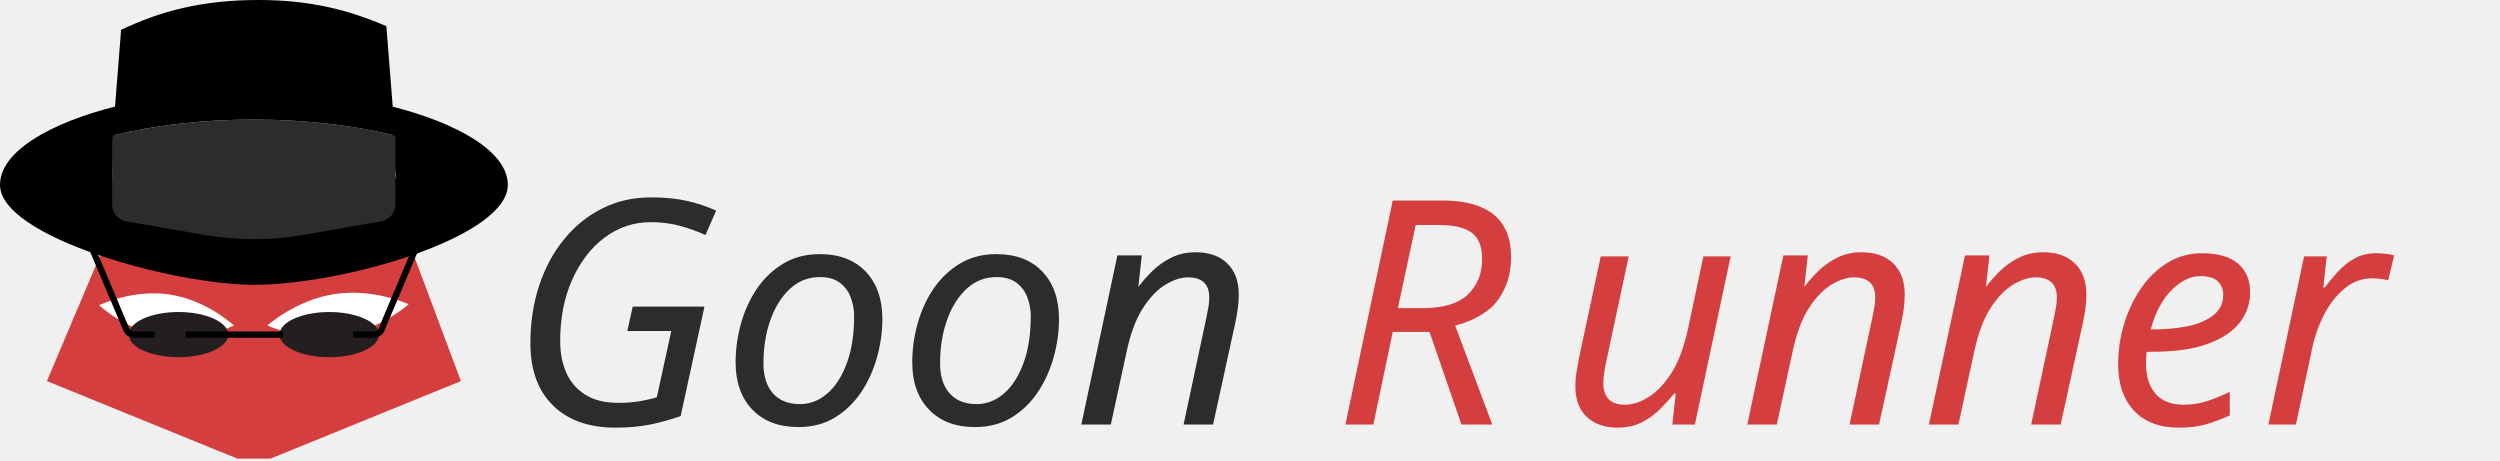
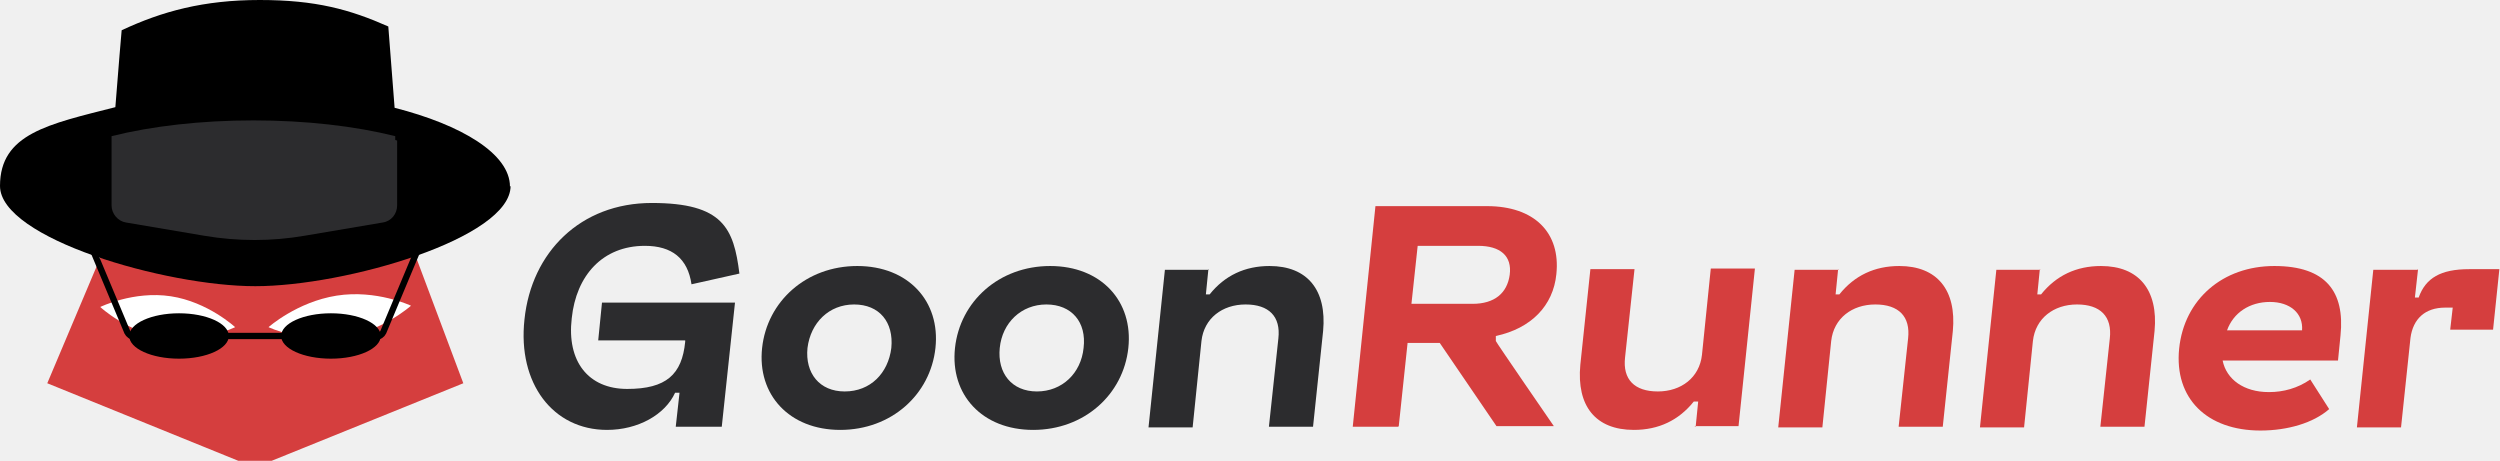
- <svg xmlns="http://www.w3.org/2000/svg" id="Layer_1" version="1.1" viewBox="0 0 398.46 73.4">
+ <svg xmlns="http://www.w3.org/2000/svg" id="Layer_1" version="1.1" viewBox="0 0 396.6 73.1">
  <defs>
    <style>
      .st0 {
        fill: none;
        stroke: #000;
        stroke-miterlimit: 10;
      }

      .st1 {
-         fill: #231f20;
+         fill: #fff;
      }

      .st2 {
        fill: #d53e3e;
      }

      .st3 {
-         font-family: AtemicaSansPERSONALUSE-Italic, 'Atemica Sans PERSONAL USE';
-         font-size: 50px;
-         font-style: italic;
-       }
- 
-       .st4 {
-         fill: #fff;
-       }
- 
-       .st5 {
        fill: #2c2c2e;
      }
    </style>
  </defs>
-   <text class="st3" transform="translate(80.94 67.66)">
-     <tspan class="st5" x="0" y="0">Goon</tspan>
-     <tspan class="st2" x="131.45" y="0">R</tspan>
-     <tspan class="st2" x="167.4" y="0">unner</tspan>
-   </text>
+   <g>
+     <path class="st3" d="M107.9,62.3h-.8c-1.6,3.5-5.9,5.9-10.8,5.9-8.6,0-14.2-7.4-13.1-17.5,1.1-10.7,8.9-18.5,20.2-18.5s13,4,13.9,11.2l-7.6,1.7c-.6-4.1-3.1-6.1-7.4-6.1-6.7,0-10.9,4.7-11.6,11.5-.8,6.8,2.6,11.2,8.8,11.2s8.7-2.3,9.2-7.5v-.2c0,0-13.8,0-13.8,0l.6-6h21.1l-2.1,19.7h-7.3l.6-5.4h0Z" />
+     <path class="st3" d="M136,42.2c8.1,0,13.2,5.6,12.4,13s-7,13-15.1,13-13.2-5.6-12.4-13,7-13,15.1-13ZM134,62.1c4.1,0,6.9-2.9,7.4-6.9.4-4.1-1.9-6.9-5.9-6.9s-6.9,2.9-7.4,6.9c-.4,4,1.9,6.9,5.9,6.9Z" />
+     <path class="st3" d="M166.6,42.2c8.1,0,13.2,5.6,12.4,13-.8,7.4-7,13-15.1,13s-13.2-5.6-12.4-13,7-13,15.1-13ZM164.5,62.1c4,0,7-2.9,7.4-6.9.5-4.1-1.9-6.9-5.9-6.9s-7,2.9-7.4,6.9,1.9,6.9,5.9,6.9Z" />
+     <path class="st3" d="M191.7,42.7l-.4,4h.6c2.4-3,5.6-4.5,9.5-4.5,6,0,9.1,3.8,8.5,10.3l-1.6,15.2h-7l1.5-14c.4-3.5-1.5-5.4-5.2-5.4s-6.6,2.2-7,5.8l-1.4,13.7h-7l2.6-25h7,0Z" />
+     <path class="st2" d="M221.8,67.7h-7.2l3.6-35h17.7c7.5,0,11.7,4.2,11,10.8-.5,5-4,8.6-9.6,9.8v.8c-.1,0,9.2,13.5,9.2,13.5h-9.1l-9-13.2h-5.1l-1.4,13.2h0ZM223.9,48.2h9.7c3.5,0,5.5-1.7,5.9-4.6.4-3-1.5-4.6-5-4.6h-9.6l-1,9.3h0Z" />
+     <path class="st2" d="M269,67.7l.4-4h-.7c-2.4,3-5.6,4.5-9.5,4.5-6.1,0-9.1-3.8-8.5-10.3l1.6-15.2h7l-1.5,14c-.4,3.5,1.5,5.4,5.2,5.4s6.6-2.2,7-5.8l1.4-13.7h7l-2.6,25h-7,0Z" />
+     <path class="st2" d="M291.6,42.7l-.4,4h.6c2.4-3,5.6-4.5,9.5-4.5,6,0,9.1,3.8,8.5,10.3l-1.6,15.2h-7l1.5-14c.4-3.5-1.5-5.4-5.2-5.4s-6.6,2.2-7,5.8l-1.4,13.7h-7l2.6-25h7,0Z" />
+     <path class="st2" d="M323.6,42.7l-.4,4h.6c2.4-3,5.6-4.5,9.5-4.5,6,0,9.1,3.8,8.5,10.3l-1.6,15.2h-7l1.5-14c.4-3.5-1.5-5.4-5.2-5.4s-6.6,2.2-7,5.8l-1.4,13.7h-7l2.6-25h7,0Z" />
+     <path class="st2" d="M360,62.2c2.2,0,4.5-.6,6.5-2l3,4.7c-2.5,2.2-6.6,3.4-10.9,3.4-8.5,0-13.7-5.1-12.9-13,.8-7.8,6.9-13.1,15.1-13.1s11.2,4.1,10.5,11l-.4,4h-18.3c.6,3,3.4,5,7.3,5h0ZM360.1,47.9c-3.2,0-5.8,1.7-6.8,4.5h11.9c.2-2.7-1.9-4.5-5.1-4.5Z" />
+     <path class="st2" d="M383.6,42.7l-.5,4.5h.6c1.1-3.1,3.5-4.5,8-4.5h4.8l-1,9.6h-6.8l.4-3.5h-1.2c-3.2,0-5.1,1.8-5.5,4.8l-1.5,14.2h-7l2.6-25h7Z" />
+   </g>
  <g>
    <g>
-       <polygon class="st2" points="20 31.14 7.48 60.74 37.81 73.09 43.13 73.09 73.46 60.74 62.38 31.14 20 31.14" />
-       <path d="M80.94,29.46c0,8.34-26.23,15.93-40.47,15.93C27.62,45.39,0,37.8,0,29.46c0-5.24,7.82-9.86,18.67-12.56-.07.88-.11,1.41-.1,1.41l-.67,9.58c0,1.32.95,2.46,2.26,2.69l12.37,2.15c5.25.92,10.62.92,15.87,0l12.38-2.15c1.31-.23,2.26-1.36,2.26-2.69l-.76-10.33-.05-.65c10.83,2.71,18.71,7.32,18.71,12.55Z" />
-       <path class="st5" d="M63.01,22.26v10.33c0,1.32-.95,2.46-2.26,2.69l-12.38,2.15c-5.25.92-10.61.92-15.87,0l-12.37-2.15c-1.31-.23-2.26-1.36-2.26-2.69v-9.58s.04-.53.1-1.41c6.43-1.6,14.15-2.54,22.47-2.54s16.08.94,22.52,2.55l.05.65Z" />
-       <path d="M62.96,21.61c-6.44-1.61-14.18-2.55-22.52-2.55s-16.04.93-22.47,2.54c.33-4.28,1.33-16.84,1.33-16.84C25.64,1.73,32.3,0,41.19,0c8.21,0,14.29,1.55,20.39,4.17l1.38,17.44Z" />
+       <polygon class="st2" points="20 31.2 7.5 60.8 37.8 73.1 43.1 73.1 73.5 60.8 62.4 31.2 20 31.2" />
+       <path d="M81,29.5c0,8.3-26.2,15.9-40.5,15.9S0,37.8,0,29.5s7.7-9.8,18.3-12.5c.4-5.3,1-12.2,1-12.2C25.7,1.8,32.3,0,41.2,0s14.3,1.5,20.4,4.2l1,12.9c10.6,2.7,18.3,7.3,18.3,12.5h0Z" />
+       <path class="st3" d="M63,22.3v10.3c0,1.3-.9,2.5-2.3,2.7l-12.4,2.1c-5.2.9-10.6.9-15.9,0l-12.4-2.1c-1.3-.2-2.3-1.4-2.3-2.7v-9.6s0-.5,0-1.4c6.4-1.6,14.2-2.5,22.5-2.5s16.1.9,22.5,2.5v.6q0,0,0,0Z" />
    </g>
    <g>
-       <path class="st4" d="M37.28,51.88s-5.31,2.6-11.24,1.71c-5.93-.89-10.24-4.94-10.24-4.94,0,0,5.31-2.6,11.24-1.71s10.24,4.94,10.24,4.94Z" />
-       <path class="st4" d="M42.61,51.88s5.54,2.57,11.76,1.63c6.22-.93,10.76-5.02,10.76-5.02,0,0-5.54-2.57-11.76-1.63s-10.76,5.02-10.76,5.02Z" />
+       <path class="st1" d="M37.3,51.9s-5.3,2.6-11.2,1.7c-5.9-.9-10.2-4.9-10.2-4.9,0,0,5.3-2.6,11.2-1.7s10.2,4.9,10.2,4.9Z" />
+       <path class="st1" d="M42.6,51.9s5.5,2.6,11.8,1.6c6.2-.9,10.8-5,10.8-5,0,0-5.5-2.6-11.8-1.6s-10.8,5-10.8,5Z" />
    </g>
  </g>
  <g>
    <g>
-       <ellipse class="st1" cx="28.45" cy="53.33" rx="7.93" ry="3.6" />
-       <ellipse class="st1" cx="52.48" cy="53.33" rx="7.93" ry="3.6" />
-       <line class="st0" x1="29.61" y1="53.33" x2="45.13" y2="53.33" />
+       <ellipse cx="28.4" cy="53.3" rx="7.9" ry="3.6" />
+       <ellipse cx="52.5" cy="53.3" rx="7.9" ry="3.6" />
+       <line class="st0" x1="29.6" y1="53.3" x2="45.1" y2="53.3" />
    </g>
-     <path class="st0" d="M14.76,39.78l5.43,12.87c.2.41.62.68,1.09.68h3.37" />
-     <path class="st0" d="M66.18,39.78l-5.43,12.87c-.2.41-.62.68-1.09.68h-3.37" />
+     <path class="st0" d="M14.8,39.8l5.4,12.9c.2.4.6.7,1.1.7h3.4" />
+     <path class="st0" d="M66.2,39.8l-5.4,12.9c-.2.4-.6.7-1.1.7h-3.4" />
  </g>
</svg>
